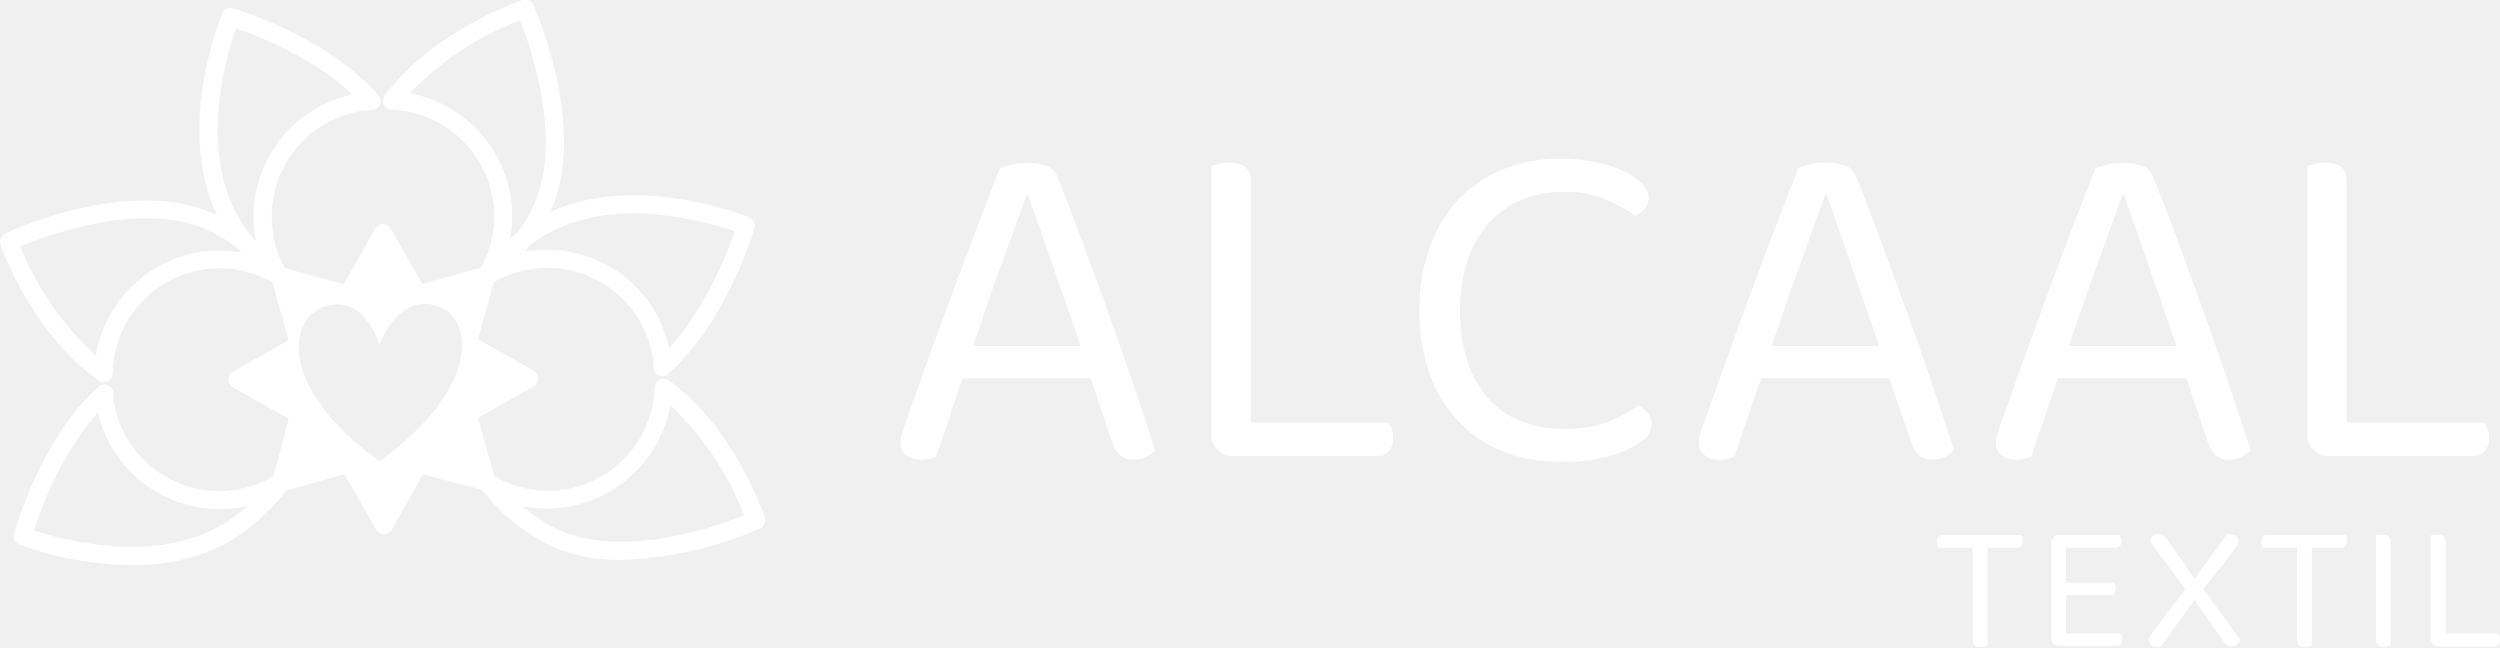
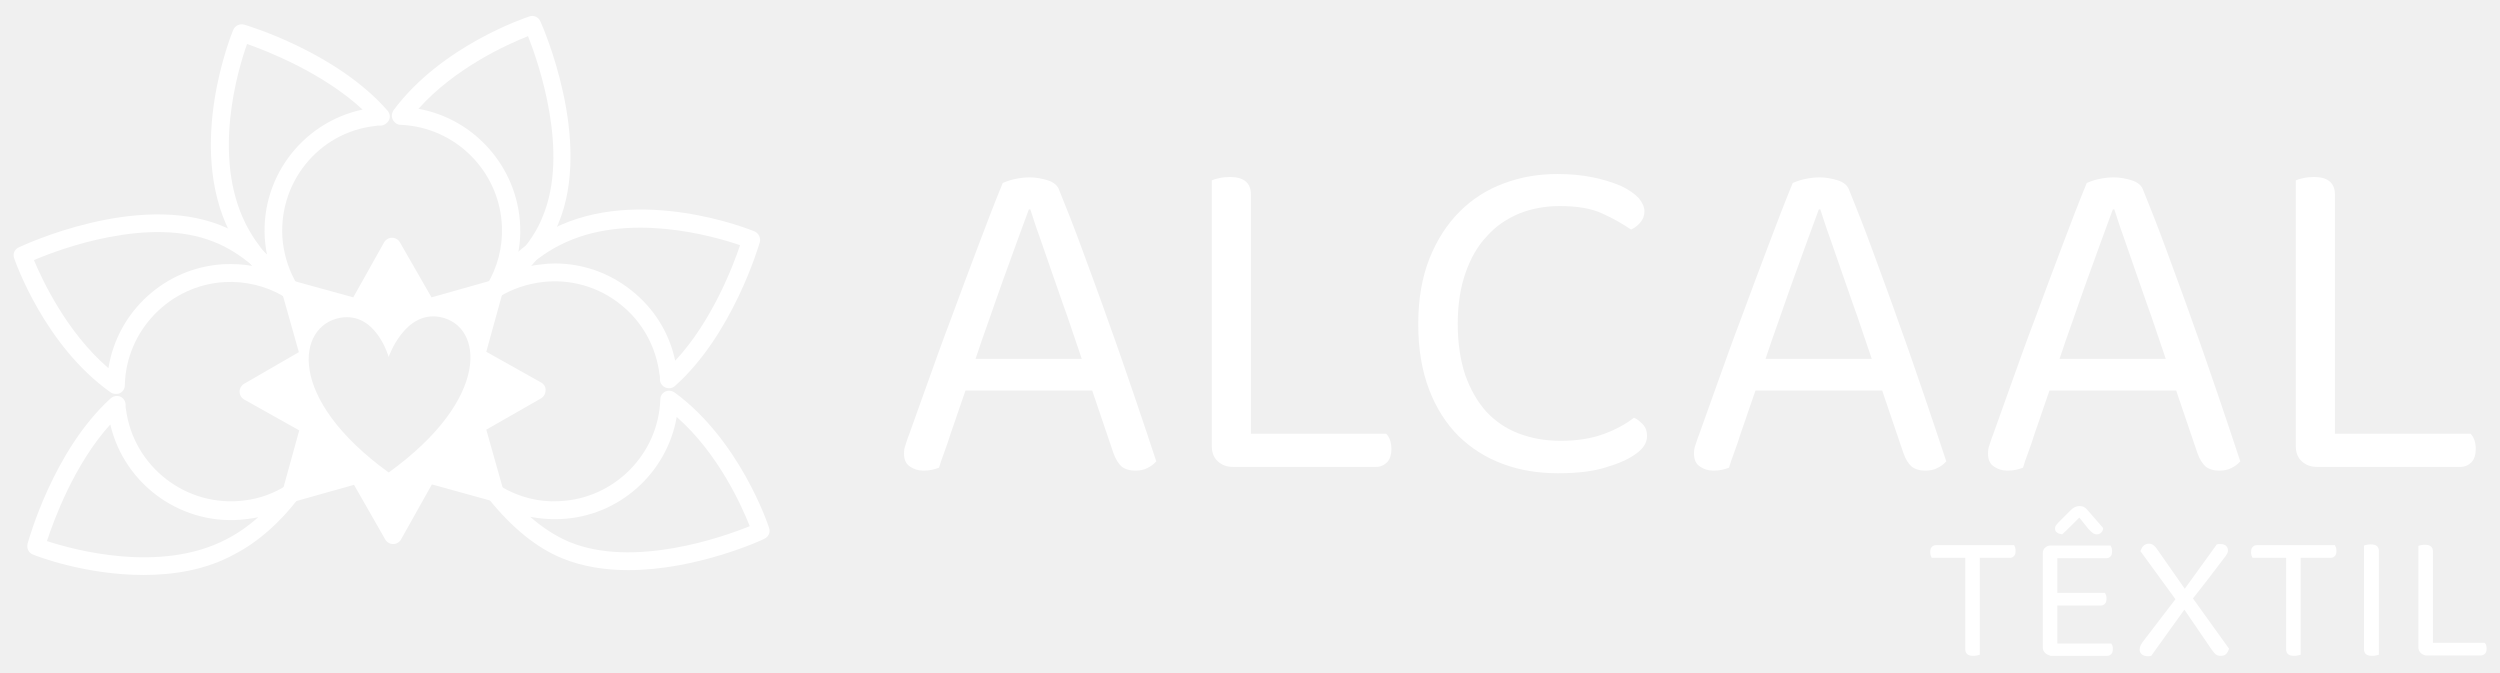
- <svg xmlns="http://www.w3.org/2000/svg" viewBox="0 0 247.81 64.15">
-   <defs>
-     <style>.cls-1{fill:#fff;}</style>
-   </defs>
-   <g id="Capa_2" data-name="Capa 2">
-     <g id="Capa_1-2" data-name="Capa 1">
-       <path class="cls-1" d="M108.11,37.49H95.41c-.22.64-.46,1.32-.71,2.06S94.2,41,94,41.73s-.47,1.38-.69,2-.4,1.13-.52,1.54a3.91,3.91,0,0,1-1.56.29,2.32,2.32,0,0,1-1.35-.41,1.44,1.44,0,0,1-.6-1.3A2.81,2.81,0,0,1,89.4,43c.09-.3.2-.62.33-1l1.82-5.11q1.11-3.14,2.42-6.66c.86-2.35,1.75-4.72,2.65-7.1s1.73-4.53,2.49-6.42a5.22,5.22,0,0,1,1.13-.38,6.31,6.31,0,0,1,1.57-.19,5.82,5.82,0,0,1,1.82.28,1.59,1.59,0,0,1,1.11.95q1.14,2.75,2.44,6.28t2.63,7.22c.89,2.46,1.73,4.89,2.54,7.27s1.52,4.54,2.15,6.47a3.08,3.08,0,0,1-.9.69,2.66,2.66,0,0,1-1.18.26,2.08,2.08,0,0,1-1.38-.41,3,3,0,0,1-.8-1.35Zm-6.35-18.14c-.35.95-.74,2-1.18,3.24s-.9,2.49-1.38,3.82-1,2.67-1.42,4-.92,2.66-1.33,3.89h10.66q-.7-2.13-1.47-4.29l-1.44-4.14c-.46-1.33-.89-2.55-1.28-3.67s-.72-2.08-1-2.87Z" />
-       <path class="cls-1" d="M120.68,44.6a2,2,0,0,1-.59-1.52V16.46a7.07,7.07,0,0,1,.74-.21,4.47,4.47,0,0,1,1.06-.12c1.39,0,2.09.58,2.09,1.75v24h13.59a2.12,2.12,0,0,1,.52,1.56,1.85,1.85,0,0,1-.42,1.28,1.47,1.47,0,0,1-1.14.48H122.18A2.09,2.09,0,0,1,120.68,44.6Z" />
-       <path class="cls-1" d="M163.44,19.54a1.76,1.76,0,0,1-.4,1.14,2.75,2.75,0,0,1-.93.71,18,18,0,0,0-2.89-1.61,10.34,10.34,0,0,0-4.31-.76,10.48,10.48,0,0,0-4,.76A9,9,0,0,0,147.66,22a10.38,10.38,0,0,0-2.15,3.7,15.41,15.41,0,0,0-.78,5.11,15.74,15.74,0,0,0,.75,5.12,10.44,10.44,0,0,0,2.11,3.65,8.49,8.49,0,0,0,3.25,2.2,11.56,11.56,0,0,0,4.21.73,11.73,11.73,0,0,0,7.35-2.32,2.53,2.53,0,0,1,.9.69,1.74,1.74,0,0,1,.42,1.16,2.25,2.25,0,0,1-1.14,1.8,10.69,10.69,0,0,1-3,1.35,16.31,16.31,0,0,1-4.83.59,15.83,15.83,0,0,1-5.54-.94A12.26,12.26,0,0,1,144.8,42a13.29,13.29,0,0,1-3-4.67,17.85,17.85,0,0,1-1.09-6.54,17.85,17.85,0,0,1,1.11-6.56,13.48,13.48,0,0,1,3-4.71,12.25,12.25,0,0,1,4.43-2.84,14.89,14.89,0,0,1,5.33-.95,18.06,18.06,0,0,1,3.57.33A12.16,12.16,0,0,1,161,17a5.79,5.79,0,0,1,1.8,1.23A2.06,2.06,0,0,1,163.44,19.54Z" />
-       <path class="cls-1" d="M187.27,37.49h-12.7c-.22.64-.46,1.32-.71,2.06s-.5,1.47-.74,2.18-.46,1.38-.68,2-.4,1.13-.52,1.54a4,4,0,0,1-1.57.29,2.36,2.36,0,0,1-1.35-.41,1.46,1.46,0,0,1-.59-1.3,3.1,3.1,0,0,1,.14-.88l.33-1c.48-1.32,1.09-3,1.83-5.11s1.55-4.31,2.41-6.66,1.76-4.72,2.66-7.1,1.73-4.53,2.48-6.42a5.54,5.54,0,0,1,1.14-.38,6.29,6.29,0,0,1,1.56-.19,5.88,5.88,0,0,1,1.83.28,1.61,1.61,0,0,1,1.11.95q1.14,2.75,2.44,6.28T189,30.86c.88,2.46,1.73,4.89,2.54,7.27s1.52,4.54,2.15,6.47a3.08,3.08,0,0,1-.9.69,2.66,2.66,0,0,1-1.18.26,2.08,2.08,0,0,1-1.38-.41,3,3,0,0,1-.8-1.35Zm-6.35-18.14c-.35.95-.74,2-1.19,3.24s-.9,2.49-1.37,3.82-1,2.67-1.42,4-.92,2.66-1.33,3.89h10.66q-.71-2.13-1.47-4.29c-.5-1.43-1-2.82-1.44-4.14s-.89-2.55-1.28-3.67-.72-2.08-1-2.87Z" />
-       <path class="cls-1" d="M216.73,37.49H204c-.23.64-.46,1.32-.72,2.06l-.73,2.18c-.24.71-.47,1.38-.69,2s-.39,1.13-.52,1.54a3.91,3.91,0,0,1-1.56.29,2.32,2.32,0,0,1-1.35-.41,1.43,1.43,0,0,1-.59-1.3A2.78,2.78,0,0,1,198,43c.09-.3.2-.62.33-1l1.82-5.11c.75-2.09,1.55-4.31,2.42-6.66s1.75-4.72,2.65-7.1,1.73-4.53,2.49-6.42a5.15,5.15,0,0,1,1.14-.38,6.17,6.17,0,0,1,1.56-.19,5.82,5.82,0,0,1,1.82.28,1.61,1.61,0,0,1,1.12.95c.75,1.83,1.57,3.92,2.44,6.28s1.74,4.76,2.63,7.22,1.73,4.89,2.53,7.27,1.52,4.54,2.16,6.47a3.37,3.37,0,0,1-.9.69,2.7,2.7,0,0,1-1.19.26,2,2,0,0,1-1.37-.41,2.94,2.94,0,0,1-.81-1.35Zm-6.35-18.14c-.35.95-.74,2-1.18,3.24l-1.38,3.82c-.47,1.32-.94,2.67-1.42,4s-.91,2.66-1.32,3.89h10.66Q215,32.19,214.27,30c-.51-1.43-1-2.82-1.45-4.14s-.88-2.55-1.28-3.67-.72-2.08-1-2.87Z" />
-       <path class="cls-1" d="M229.31,44.6a2,2,0,0,1-.59-1.52V16.46a6.11,6.11,0,0,1,.73-.21,4.55,4.55,0,0,1,1.07-.12c1.39,0,2.08.58,2.08,1.75v24h13.6a2.16,2.16,0,0,1,.52,1.56,1.85,1.85,0,0,1-.43,1.28,1.44,1.44,0,0,1-1.14.48H230.8A2.05,2.05,0,0,1,229.31,44.6Z" />
-       <path class="cls-1" d="M27.7,28.33a.89.89,0,0,1-.56-.2,19.68,19.68,0,0,1-5.5-6.55c-4.34-8.7.19-19.78.39-20.24A.89.89,0,0,1,23.11.83c.37.11,9.27,2.76,14.38,8.61a.89.89,0,0,1-.62,1.48h-.21l-.32,0A10.61,10.61,0,0,0,27,22.65h0A10.55,10.55,0,0,0,28.46,27a.89.89,0,0,1-.17,1.13A.89.89,0,0,1,27.7,28.33ZM23.39,2.8c-.92,2.6-3.51,11.26-.15,18A15.6,15.6,0,0,0,25.39,24c-.08-.38-.14-.76-.19-1.15A12.41,12.41,0,0,1,34.94,9.37C31,5.65,25.43,3.5,23.39,2.8Z" />
-       <path class="cls-1" d="M48.24,28.24a.89.89,0,0,1-.77-1.35A10.51,10.51,0,0,0,49,21.11,10.63,10.63,0,0,0,38.82,10.88a.86.86,0,0,1-.76-.5.9.9,0,0,1,.08-.92C42.94,3,51.42.16,51.78,0a.9.9,0,0,1,1.09.49c.22.48,5.32,12,1.79,20.3a18.91,18.91,0,0,1-5.87,7.22A.88.88,0,0,1,48.24,28.24Zm-7.66-19A12.44,12.44,0,0,1,50.76,21.05a12.74,12.74,0,0,1-.26,3A14.38,14.38,0,0,0,53,20.14C55.75,13.68,52.6,4.68,51.56,2A29.75,29.75,0,0,0,40.58,9.28Z" />
-       <path class="cls-1" d="M65.67,37.29a1,1,0,0,1-.34-.07.9.9,0,0,1-.55-.77v-.21c0-.11,0-.21,0-.32A10.59,10.59,0,0,0,53,26.63h0a10.58,10.58,0,0,0-4.32,1.5A.89.89,0,0,1,47.55,28a.91.91,0,0,1,0-1.15A19.86,19.86,0,0,1,54,21.28c8.68-4.39,19.78.08,20.25.27a.91.91,0,0,1,.52,1.08c-.11.37-2.72,9.29-8.54,14.43A.86.86,0,0,1,65.67,37.29ZM54.25,24.77a12.37,12.37,0,0,1,12.07,9.74c3.69-4,5.82-9.54,6.51-11.59-2.61-.9-11.29-3.44-18-.05A15.85,15.85,0,0,0,51.64,25c.38-.08.77-.14,1.15-.19h0A14.44,14.44,0,0,1,54.25,24.77Zm-1.35,1Z" />
-       <path class="cls-1" d="M61.61,55.5A17.24,17.24,0,0,1,55,54.3a19,19,0,0,1-7.26-5.83.89.89,0,0,1,1.15-1.33,10.57,10.57,0,0,0,16-8.74.89.89,0,0,1,.5-.77.92.92,0,0,1,.92.08c6.53,4.76,9.38,13.23,9.5,13.58a.91.91,0,0,1-.48,1.1A37.22,37.22,0,0,1,61.61,55.5Zm-9.84-5.35a14.14,14.14,0,0,0,3.89,2.5c6.47,2.69,15.45-.5,18.1-1.57a29.85,29.85,0,0,0-7.32-10.93A12.43,12.43,0,0,1,54.74,50.4,12.3,12.3,0,0,1,51.77,50.15Z" />
-       <path class="cls-1" d="M13,56A33.28,33.28,0,0,1,1.94,54,.9.9,0,0,1,1.4,52.9c.11-.38,2.58-9.33,8.33-14.55a.88.88,0,0,1,.93-.17.87.87,0,0,1,.56.76l0,.2c0,.11,0,.21,0,.32a10.6,10.6,0,0,0,11.88,9.13h0A10.49,10.49,0,0,0,27.44,47a.89.89,0,0,1,1.18,1.29A19.81,19.81,0,0,1,22.18,54,19.76,19.76,0,0,1,13,56ZM3.37,52.58c2.62.86,11.33,3.28,18-.21a15.72,15.72,0,0,0,3.16-2.21c-.38.08-.76.15-1.15.2h0A12.39,12.39,0,0,1,9.71,40.9C6.07,44.92,4,50.53,3.37,52.58Zm19.89-3.1h0Z" />
-       <path class="cls-1" d="M10.25,37.86a.86.86,0,0,1-.51-.16C3.14,33,.17,24.61.05,24.25a.9.9,0,0,1,.46-1.1C1,22.92,12.37,17.6,20.78,21a19,19,0,0,1,7.33,5.73.89.89,0,0,1,0,1.14A.88.88,0,0,1,27,28a10.57,10.57,0,0,0-15.83,9,.91.91,0,0,1-.49.78A1,1,0,0,1,10.25,37.86ZM2,24.43A29.79,29.79,0,0,0,9.51,35.26,12.43,12.43,0,0,1,21.07,24.85a12.84,12.84,0,0,1,3,.2,14.42,14.42,0,0,0-3.93-2.44C13.61,20,4.67,23.33,2,24.43Z" />
-       <path class="cls-1" d="M52.91,36.74l-5.52-3.1,1.67-6.1a.88.88,0,0,0-.23-.87.9.9,0,0,0-.87-.23l-6.09,1.72-3.14-5.5a.9.9,0,0,0-.78-.45h0a.88.88,0,0,0-.77.46l-3.1,5.51L28,26.52a.87.87,0,0,0-.87.23.88.88,0,0,0-.23.87l1.71,6.09L23.1,36.85a.89.89,0,0,0,0,1.55l5.52,3.1L27,47.6a.9.9,0,0,0,1.11,1.1L34.15,47l3.13,5.5a.9.9,0,0,0,.78.45h0a.91.91,0,0,0,.78-.46L41.93,47,48,48.62a.88.88,0,0,0,.87-.23.9.9,0,0,0,.22-.87l-1.71-6.09,5.5-3.14a.89.89,0,0,0,0-1.55Zm-15.3,9c-10.3-7.46-9.17-14.67-4.88-15.49,3.61-.68,4.88,3.94,4.88,3.94s1.59-4.69,5.2-4C47.1,31,47.91,38.28,37.61,45.74Z" />
-       <path class="cls-1" d="M197,54.29V64a1.43,1.43,0,0,1-.28.08,1.74,1.74,0,0,1-.39.05c-.53,0-.79-.23-.79-.67V54.29h-3.38a.84.84,0,0,1-.11-.25,1,1,0,0,1-.06-.35.73.73,0,0,1,.15-.48.51.51,0,0,1,.41-.17h7.83c0,.06.07.14.11.24a1.27,1.27,0,0,1,0,.34.81.81,0,0,1-.14.49.52.52,0,0,1-.42.18Z" />
-       <path class="cls-1" d="M203.54,63.81a.8.8,0,0,1-.22-.58V53.84a.76.76,0,0,1,.8-.8h6c0,.06.07.14.11.24a1.27,1.27,0,0,1,.05.34.81.81,0,0,1-.14.49.52.52,0,0,1-.42.18h-4.93v3.48h4.77l.11.25a1.14,1.14,0,0,1,.05.33.74.74,0,0,1-.14.48.51.51,0,0,1-.42.17h-4.37v3.8h5.42l.11.23a1.18,1.18,0,0,1,.05.35.78.78,0,0,1-.14.48.54.54,0,0,1-.42.17h-5.69A.82.82,0,0,1,203.54,63.81Z" />
-       <path class="cls-1" d="M217.51,59.47l-3.33,4.65a2.19,2.19,0,0,1-.36,0,.89.89,0,0,1-.58-.17.57.57,0,0,1-.21-.48.92.92,0,0,1,.11-.43l.3-.45,3.18-4.16-3.52-4.81a1.19,1.19,0,0,1,.3-.51.77.77,0,0,1,.57-.21.72.72,0,0,1,.48.17,2.57,2.57,0,0,1,.42.48l2.67,3.83,3.2-4.42.18,0h.2a.8.8,0,0,1,.57.18.58.58,0,0,1,.19.45.78.78,0,0,1-.1.39,2.74,2.74,0,0,1-.24.39c-.51.67-1,1.35-1.54,2l-1.59,2,3.63,5a1.09,1.09,0,0,1-.29.5.69.69,0,0,1-.54.2.76.76,0,0,1-.48-.14,2,2,0,0,1-.4-.47Z" />
-       <path class="cls-1" d="M229.16,54.29V64a1.43,1.43,0,0,1-.28.08,1.6,1.6,0,0,1-.39.05c-.53,0-.79-.23-.79-.67V54.29h-3.38a1.15,1.15,0,0,1-.16-.6.78.78,0,0,1,.14-.48.54.54,0,0,1,.42-.17h7.82a1.38,1.38,0,0,1,.11.24,1,1,0,0,1,0,.34.75.75,0,0,1-.14.49.52.52,0,0,1-.42.18Z" />
-       <path class="cls-1" d="M236.7,64.07a1.68,1.68,0,0,1-.4.05c-.53,0-.79-.23-.79-.67V53.08a1.43,1.43,0,0,1,.28-.08,1.68,1.68,0,0,1,.4,0c.52,0,.78.22.78.67V64A1.52,1.52,0,0,1,236.7,64.07Z" />
-       <path class="cls-1" d="M241.17,63.81a.77.77,0,0,1-.23-.58V53.08a1.68,1.68,0,0,1,.28-.08,1.84,1.84,0,0,1,.41,0c.53,0,.8.22.8.67v9.14h5.18a.82.82,0,0,1,.2.6.71.71,0,0,1-.16.49.57.57,0,0,1-.44.18h-5.47A.81.81,0,0,1,241.17,63.81Z" />
+ <svg xmlns="http://www.w3.org/2000/svg" version="1.1" id="Capa_1" x="0px" y="0px" viewBox="0 0 670.9 180.5" style="enable-background:new 0 0 670.9 180.5;" xml:space="preserve">
+   <style type="text/css">
+ 	.st0{fill:#FFFFFF;}
+ </style>
+   <g>
+     <g>
+       <g>
+         <g>
+           <g>
+             <path class="st0" d="M293.1,104.8h-34c-0.6,1.7-1.2,3.5-1.9,5.5c-0.7,2-1.3,3.9-2,5.8c-0.6,1.9-1.2,3.7-1.8,5.3       c-0.6,1.6-1.1,3-1.4,4.1c-1.2,0.5-2.6,0.8-4.2,0.8c-1.4,0-2.6-0.4-3.6-1.1c-1.1-0.7-1.6-1.9-1.6-3.5c0-0.8,0.1-1.5,0.4-2.3       c0.3-0.8,0.5-1.7,0.9-2.6c1.3-3.6,2.9-8.1,4.9-13.7s4.1-11.5,6.5-17.8c2.3-6.3,4.7-12.6,7.1-19s4.6-12.1,6.7-17.2       c0.7-0.3,1.7-0.7,3-1c1.4-0.3,2.7-0.5,4.2-0.5c1.7,0,3.3,0.3,4.9,0.8s2.6,1.4,3,2.5c2,4.9,4.2,10.5,6.5,16.8       c2.3,6.3,4.7,12.7,7,19.3c2.4,6.6,4.6,13.1,6.8,19.5c2.2,6.4,4.1,12.2,5.8,17.3c-0.7,0.8-1.5,1.4-2.4,1.8       c-0.9,0.5-2,0.7-3.2,0.7c-1.6,0-2.8-0.4-3.7-1.1c-0.8-0.7-1.6-1.9-2.2-3.6L293.1,104.8z M276.1,56.2c-0.9,2.5-2,5.4-3.2,8.7       c-1.2,3.3-2.4,6.7-3.7,10.2c-1.3,3.6-2.5,7.1-3.8,10.8c-1.3,3.6-2.5,7.1-3.6,10.4h28.5c-1.3-3.8-2.6-7.6-3.9-11.5       c-1.4-3.8-2.6-7.5-3.9-11.1c-1.2-3.6-2.4-6.8-3.4-9.8c-1.1-3-1.9-5.6-2.6-7.7C276.5,56.2,276.1,56.2,276.1,56.2z" />
+             <path class="st0" d="M326.8,123.8c-1.1-1-1.6-2.4-1.6-4.1V48.4c0.4-0.2,1.1-0.4,2-0.6c0.9-0.2,1.8-0.3,2.9-0.3       c3.7,0,5.6,1.6,5.6,4.7v64.2H372c0.9,0.9,1.4,2.3,1.4,4.2c0,1.4-0.4,2.6-1.1,3.4c-0.8,0.8-1.8,1.3-3,1.3h-38.4       C329.2,125.3,327.9,124.8,326.8,123.8z" />
+             <path class="st0" d="M441.3,56.7c0,1.2-0.4,2.2-1.1,3s-1.5,1.5-2.5,1.9c-2.2-1.5-4.8-3-7.7-4.3c-3-1.4-6.8-2-11.5-2       c-3.9,0-7.5,0.7-10.8,2c-3.3,1.4-6.2,3.3-8.6,6c-2.5,2.6-4.4,5.9-5.8,9.9s-2.1,8.5-2.1,13.7s0.7,9.8,2,13.7       c1.4,3.9,3.2,7.1,5.6,9.8c2.4,2.6,5.3,4.6,8.7,5.9c3.4,1.3,7.1,2,11.3,2c4.4,0,8.2-0.6,11.5-1.8c3.3-1.2,6-2.7,8.2-4.4       c0.8,0.3,1.6,1,2.4,1.8c0.8,0.9,1.1,1.9,1.1,3.1c0,1.8-1,3.4-3,4.8c-1.9,1.4-4.6,2.6-8,3.6c-3.4,1.1-7.7,1.6-12.9,1.6       c-5.3,0-10.3-0.8-14.8-2.5c-4.6-1.7-8.5-4.2-11.9-7.5c-3.3-3.3-6-7.5-7.9-12.5s-2.9-10.8-2.9-17.5s1-12.5,3-17.6       c2-5,4.7-9.2,8.1-12.6c3.4-3.4,7.3-5.9,11.9-7.6c4.5-1.7,9.3-2.5,14.3-2.5c3.5,0,6.7,0.3,9.6,0.9c2.9,0.6,5.4,1.4,7.5,2.3       c2.1,1,3.7,2.1,4.8,3.3C440.7,54.3,441.3,55.5,441.3,56.7z" />
+             <path class="st0" d="M505.1,104.8h-34c-0.6,1.7-1.2,3.5-1.9,5.5c-0.7,2-1.3,3.9-2,5.8c-0.6,1.9-1.2,3.7-1.8,5.3       c-0.6,1.6-1.1,3-1.4,4.1c-1.2,0.5-2.6,0.8-4.2,0.8c-1.4,0-2.6-0.4-3.6-1.1c-1.1-0.7-1.6-1.9-1.6-3.5c0-0.8,0.1-1.5,0.4-2.3       s0.5-1.7,0.9-2.6c1.3-3.6,2.9-8.1,4.9-13.7s4.1-11.5,6.5-17.8c2.3-6.3,4.7-12.6,7.1-19s4.6-12.1,6.7-17.2c0.7-0.3,1.7-0.7,3-1       c1.4-0.3,2.7-0.5,4.2-0.5c1.7,0,3.3,0.3,4.9,0.8s2.6,1.4,3,2.5c2,4.9,4.2,10.5,6.5,16.8c2.3,6.3,4.7,12.7,7,19.3       c2.4,6.6,4.6,13.1,6.8,19.5s4.1,12.2,5.8,17.3c-0.7,0.8-1.5,1.4-2.4,1.8c-0.9,0.5-2,0.7-3.2,0.7c-1.6,0-2.8-0.4-3.7-1.1       c-0.8-0.7-1.6-1.9-2.2-3.6L505.1,104.8z M488.1,56.2c-0.9,2.5-2,5.4-3.2,8.7c-1.2,3.3-2.4,6.7-3.7,10.2       c-1.3,3.6-2.5,7.1-3.8,10.8c-1.3,3.6-2.5,7.1-3.6,10.4h28.5c-1.3-3.8-2.6-7.6-3.9-11.5c-1.4-3.8-2.6-7.5-3.9-11.1       c-1.2-3.6-2.4-6.8-3.4-9.8c-1.1-3-1.9-5.6-2.6-7.7C488.5,56.2,488.1,56.2,488.1,56.2z" />
+             <path class="st0" d="M584,104.8h-34c-0.6,1.7-1.2,3.5-1.9,5.5s-1.3,3.9-2,5.8c-0.6,1.9-1.2,3.7-1.8,5.3c-0.6,1.6-1.1,3-1.4,4.1       c-1.2,0.5-2.6,0.8-4.2,0.8c-1.4,0-2.6-0.4-3.6-1.1c-1.1-0.7-1.6-1.9-1.6-3.5c0-0.8,0.1-1.5,0.4-2.3c0.3-0.8,0.5-1.7,0.9-2.6       c1.3-3.6,2.9-8.1,4.9-13.7s4.1-11.5,6.5-17.8c2.3-6.3,4.7-12.6,7.1-19c2.4-6.4,4.6-12.1,6.7-17.2c0.7-0.3,1.7-0.7,3-1       c1.4-0.3,2.7-0.5,4.2-0.5c1.7,0,3.3,0.3,4.9,0.8c1.6,0.5,2.6,1.4,3,2.5c2,4.9,4.2,10.5,6.5,16.8c2.3,6.3,4.7,12.7,7,19.3       c2.4,6.6,4.6,13.1,6.8,19.5s4.1,12.2,5.8,17.3c-0.7,0.8-1.5,1.4-2.4,1.8c-0.9,0.5-2,0.7-3.2,0.7c-1.6,0-2.8-0.4-3.7-1.1       c-0.8-0.7-1.6-1.9-2.2-3.6L584,104.8z M567,56.2c-0.9,2.5-2,5.4-3.2,8.7c-1.2,3.3-2.4,6.7-3.7,10.2c-1.3,3.6-2.5,7.1-3.8,10.8       c-1.3,3.6-2.5,7.1-3.6,10.4h28.5c-1.3-3.8-2.6-7.6-3.9-11.5c-1.4-3.8-2.6-7.5-3.9-11.1c-1.2-3.6-2.4-6.8-3.4-9.8       c-1.1-3-1.9-5.6-2.6-7.7C567.4,56.2,567,56.2,567,56.2z" />
+             <path class="st0" d="M617.7,123.8c-1.1-1-1.6-2.4-1.6-4.1V48.4c0.4-0.2,1.1-0.4,2-0.6c0.9-0.2,1.8-0.3,2.9-0.3       c3.7,0,5.6,1.6,5.6,4.7v64.2H663c0.9,0.9,1.4,2.3,1.4,4.2c0,1.4-0.4,2.6-1.1,3.4c-0.8,0.8-1.8,1.3-3,1.3h-38.4       C620.1,125.3,618.8,124.8,617.7,123.8z" />
+           </g>
+         </g>
+       </g>
+     </g>
+     <g>
+       <g>
+         <g>
+           <g>
+             <path class="st0" d="M77.8,80.2c-0.5,0-1.1-0.2-1.5-0.5c-6.6-5.3-11.6-11.2-14.7-17.5C50,38.9,62.1,9.2,62.6,8       c0.5-1.1,1.7-1.7,2.9-1.4c1,0.3,24.8,7.4,38.5,23.1c0.6,0.7,0.8,1.7,0.4,2.5s-1.2,1.4-2.1,1.5h-0.6c-0.3,0-0.6,0-0.9,0.1       C85.4,35.4,74.2,49.4,75.9,65l0,0c0.5,4.1,1.8,8,4,11.6c0.6,1,0.4,2.3-0.5,3C78.9,80,78.4,80.2,77.8,80.2z M66.3,11.8       c-2.5,7-9.4,30.2-0.4,48.2c1.5,3,3.4,5.8,5.8,8.6c-0.2-1-0.4-2-0.5-3.1c-1.9-17.1,9.6-32.6,26.1-36.1       C86.6,19.5,71.7,13.7,66.3,11.8z" />
+           </g>
+         </g>
+         <g>
+           <g>
+             <path class="st0" d="M132.8,80c-0.6,0-1.1-0.2-1.6-0.6c-0.9-0.8-1.1-2-0.5-3c2.8-4.7,4.2-10,4-15.5       c-0.5-14.8-12.4-26.8-27.2-27.4c-0.9,0-1.7-0.6-2.1-1.4c-0.4-0.8-0.3-1.7,0.2-2.5c12.9-17.4,35.6-24.9,36.5-25.2       c1.2-0.4,2.4,0.2,2.9,1.3c0.6,1.3,14.2,32.1,4.8,54.4c-2.9,6.8-8.2,13.3-15.7,19.3C133.9,79.8,133.3,80,132.8,80z M112.3,29.2       c15.1,2.7,26.7,15.8,27.3,31.5c0.1,2.7-0.1,5.3-0.7,7.9c3-3.4,5.3-6.8,6.7-10.4c7.3-17.3-1.1-41.4-3.9-48.5       C136.4,11.8,122.2,18.1,112.3,29.2z" />
+           </g>
+         </g>
+       </g>
+       <g>
+         <g>
+           <g>
+             <path class="st0" d="M179.5,104.2c-0.3,0-0.6-0.1-0.9-0.2c-0.8-0.3-1.4-1.1-1.5-2v-0.6c0-0.3,0-0.6-0.1-0.8       c-0.9-7.5-4.6-14.3-10.6-19c-5.9-4.7-13.4-6.8-20.9-5.9l0,0c-4.1,0.5-8,1.8-11.6,4c-1,0.6-2.3,0.4-3-0.4       c-0.8-0.9-0.8-2.2-0.1-3.1c5.2-6.6,11.1-11.6,17.5-14.8c23.2-11.8,53,0.2,54.2,0.7c1.1,0.5,1.7,1.7,1.4,2.9       c-0.3,1-7.3,24.9-22.9,38.7C180.6,104,180.1,104.2,179.5,104.2z M148.9,70.7c7.4,0,14.6,2.5,20.5,7.2       c6.1,4.8,10.2,11.4,11.8,18.9c9.9-10.6,15.6-25.6,17.4-31c-7-2.4-30.2-9.2-48.2-0.1c-3,1.5-5.8,3.4-8.6,5.8       c1-0.2,2-0.4,3.1-0.5l0,0C146.3,70.8,147.6,70.7,148.9,70.7z M145.3,73.3L145.3,73.3L145.3,73.3z" />
+           </g>
+         </g>
+         <g>
+           <g>
+             <path class="st0" d="M168.6,153c-6.1,0-12.2-0.9-17.8-3.2c-6.8-2.8-13.3-8.1-19.4-15.6c-0.7-0.9-0.7-2.2,0.1-3.1       c0.8-0.9,2-1.1,3-0.5c4.7,2.8,10.1,4.2,15.5,3.9c14.8-0.6,26.7-12.6,27.2-27.3c0-0.9,0.5-1.7,1.3-2.1s1.7-0.3,2.5,0.2       c17.5,12.8,25.1,35.4,25.4,36.4c0.4,1.2-0.2,2.4-1.3,2.9C204.2,145.1,186.7,153,168.6,153z M142.3,138.7       c3.4,3,6.9,5.2,10.4,6.7c17.3,7.2,41.4-1.3,48.5-4.2c-2.1-5.3-8.4-19.5-19.6-29.3c-2.6,15.1-15.6,26.8-31.3,27.4       C147.5,139.4,144.9,139.2,142.3,138.7z" />
+           </g>
+         </g>
+       </g>
+       <g>
+         <g>
+           <g>
+             <path class="st0" d="M38.5,154.3c-15.6,0-28.8-5.1-29.7-5.5c-1.1-0.4-1.7-1.7-1.4-2.9c0.3-1,6.9-25,22.3-39       c0.7-0.6,1.6-0.8,2.5-0.5c0.8,0.3,1.4,1.1,1.5,2v0.5c0,0.3,0,0.6,0.1,0.9c2,15.5,16.3,26.5,31.8,24.5l0,0       c4.1-0.5,8-1.9,11.5-4.2c1-0.6,2.3-0.5,3,0.4c0.8,0.9,0.8,2.1,0.1,3.1c-5.1,6.7-10.9,11.8-17.2,15.1       C55.2,153,46.5,154.3,38.5,154.3z M12.6,145.2c7,2.3,30.4,8.8,48.2-0.5c2.9-1.5,5.8-3.5,8.5-5.9c-1,0.2-2,0.4-3.1,0.5l0,0       c-17,2.2-32.8-9-36.6-25.4C19.9,124.6,14.4,139.7,12.6,145.2z M65.9,136.9L65.9,136.9L65.9,136.9z" />
+           </g>
+         </g>
+         <g>
+           <g>
+             <path class="st0" d="M31.1,105.7c-0.5,0-1-0.1-1.4-0.4C12,92.8,4.1,70.2,3.8,69.3c-0.4-1.2,0.1-2.4,1.2-2.9       c1.3-0.6,31.8-14.9,54.3-5.9c6.8,2.7,13.5,7.9,19.6,15.3c0.7,0.9,0.7,2.2,0,3.1s-2,1.1-3,0.5c-4.7-2.7-10.1-4-15.6-3.7       c-14.7,0.8-26.5,13-26.8,27.7c0,0.9-0.5,1.7-1.3,2.1C31.8,105.7,31.5,105.7,31.1,105.7z M9.1,69.8c2.2,5.2,8.7,19.3,20,29       c2.4-15.2,15.2-27,30.9-27.9c2.7-0.1,5.3,0,7.9,0.5c-3.4-2.9-6.9-5.1-10.5-6.5C40.1,57.9,16.1,66.8,9.1,69.8z" />
+           </g>
+         </g>
+       </g>
+       <path class="st0" d="M145.3,102.7l-14.8-8.3l4.5-16.3c0.2-0.8,0-1.7-0.6-2.3c-0.6-0.6-1.5-0.8-2.3-0.6l-16.3,4.6L107.3,65    c-0.4-0.7-1.2-1.2-2.1-1.2l0,0c-0.9,0-1.7,0.5-2.1,1.2l-8.3,14.8l-16.3-4.5c-0.8-0.2-1.7,0-2.3,0.6c-0.6,0.6-0.8,1.5-0.6,2.3    l4.6,16.3L65.5,103c-0.7,0.4-1.2,1.2-1.2,2.1s0.5,1.7,1.2,2.1l14.8,8.3l-4.5,16.3c-0.2,0.8,0,1.7,0.6,2.3s1.5,0.8,2.3,0.6    l16.3-4.6l8.4,14.7c0.4,0.7,1.2,1.2,2.1,1.2l0,0c0.9,0,1.7-0.5,2.1-1.2l8.3-14.8l16.3,4.5c0.8,0.2,1.7,0,2.3-0.6s0.8-1.5,0.6-2.3    l-4.6-16.3l14.7-8.4c0.7-0.4,1.2-1.2,1.2-2.1C146.5,104,146.1,103.2,145.3,102.7z M104.3,126.8c-27.6-20-24.6-39.3-13.1-41.5    c9.7-1.8,13.1,10.5,13.1,10.5s4.3-12.6,13.9-10.7C129.7,87.4,131.9,106.9,104.3,126.8z" />
+     </g>
+     <g>
+       <path class="st0" d="M531.3,149.7v26c-0.2,0.1-0.4,0.1-0.8,0.2c-0.3,0.1-0.7,0.1-1,0.1c-1.4,0-2.1-0.6-2.1-1.8v-24.5h-9    c-0.1-0.2-0.2-0.4-0.3-0.7c-0.1-0.3-0.1-0.6-0.1-0.9c0-0.5,0.1-1,0.4-1.3c0.3-0.3,0.6-0.5,1.1-0.5h21c0.1,0.2,0.2,0.4,0.3,0.7    c0.1,0.3,0.1,0.6,0.1,0.9c0,0.5-0.1,1-0.4,1.3c-0.3,0.3-0.6,0.5-1.1,0.5H531.3z" />
+       <path class="st0" d="M548.8,175.2c-0.4-0.4-0.6-0.9-0.6-1.5v-25.2c0-0.6,0.2-1.2,0.6-1.5c0.4-0.4,0.9-0.6,1.5-0.6h16.1    c0.1,0.2,0.2,0.4,0.3,0.7c0.1,0.3,0.1,0.6,0.1,0.9c0,0.5-0.1,1-0.4,1.3c-0.3,0.3-0.6,0.5-1.1,0.5h-13.2v9.3h12.8    c0.1,0.2,0.2,0.4,0.3,0.7c0.1,0.3,0.1,0.6,0.1,0.9c0,0.5-0.1,1-0.4,1.3c-0.3,0.3-0.6,0.5-1.1,0.5h-11.7v10.2h14.5    c0.1,0.2,0.2,0.4,0.3,0.6c0.1,0.3,0.1,0.6,0.1,0.9c0,0.5-0.1,1-0.4,1.3c-0.3,0.3-0.6,0.5-1.1,0.5h-15.2    C549.7,175.8,549.2,175.6,548.8,175.2z" />
+       <path class="st0" d="M586.2,163.6l-8.9,12.4c-0.3,0.1-0.6,0.1-1,0.1c-0.6,0-1.2-0.2-1.5-0.5c-0.4-0.3-0.6-0.7-0.6-1.3    c0-0.4,0.1-0.8,0.3-1.2c0.2-0.4,0.5-0.8,0.8-1.2l8.5-11.1l-9.4-12.9c0.2-0.5,0.4-1,0.8-1.4c0.4-0.4,0.9-0.6,1.5-0.6    c0.5,0,1,0.2,1.3,0.5c0.4,0.3,0.7,0.7,1.1,1.3l7.2,10.3l8.6-11.9c0.2,0,0.3-0.1,0.5-0.1c0.2,0,0.3,0,0.5,0c0.7,0,1.2,0.2,1.5,0.5    c0.3,0.3,0.5,0.7,0.5,1.2c0,0.4-0.1,0.7-0.3,1c-0.2,0.3-0.4,0.7-0.7,1c-1.4,1.8-2.7,3.6-4.1,5.4c-1.4,1.8-2.8,3.6-4.3,5.5    l9.7,13.5c-0.2,0.5-0.4,1-0.8,1.4c-0.4,0.4-0.8,0.5-1.5,0.5c-0.5,0-0.9-0.1-1.3-0.4c-0.3-0.3-0.7-0.7-1.1-1.3L586.2,163.6z" />
+       <path class="st0" d="M617.4,149.7v26c-0.2,0.1-0.4,0.1-0.8,0.2c-0.3,0.1-0.7,0.1-1,0.1c-1.4,0-2.1-0.6-2.1-1.8v-24.5h-9    c-0.1-0.2-0.2-0.4-0.3-0.7c-0.1-0.3-0.1-0.6-0.1-0.9c0-0.5,0.1-1,0.4-1.3c0.3-0.3,0.6-0.5,1.1-0.5h21c0.1,0.2,0.2,0.4,0.3,0.7    c0.1,0.3,0.1,0.6,0.1,0.9c0,0.5-0.1,1-0.4,1.3c-0.3,0.3-0.6,0.5-1.1,0.5H617.4z" />
+       <path class="st0" d="M637.6,175.9c-0.3,0.1-0.7,0.1-1.1,0.1c-1.4,0-2.1-0.6-2.1-1.8v-27.8c0.2-0.1,0.4-0.1,0.8-0.2    c0.3-0.1,0.7-0.1,1.1-0.1c1.4,0,2.1,0.6,2.1,1.8v27.8C638.2,175.8,637.9,175.8,637.6,175.9z" />
+       <path class="st0" d="M649.6,175.2c-0.4-0.4-0.6-0.9-0.6-1.5v-27.2c0.2-0.1,0.4-0.1,0.7-0.2c0.3-0.1,0.7-0.1,1.1-0.1    c1.4,0,2.1,0.6,2.1,1.8v24.5h13.9c0.4,0.4,0.5,0.9,0.5,1.6c0,0.5-0.1,1-0.4,1.3c-0.3,0.3-0.7,0.5-1.2,0.5h-14.7    C650.5,175.8,650,175.6,649.6,175.2z" />
+       <g>
+         <path class="st0" d="M558,138.9c-0.6,0.6-1.2,1.2-2,2c-0.8,0.8-1.6,1.6-2.6,2.5c-0.6-0.1-1-0.2-1.4-0.5c-0.4-0.3-0.5-0.6-0.5-1.1     c0-0.4,0.1-0.7,0.4-1c0.2-0.3,0.5-0.6,0.9-1l2.9-2.9c0.7-0.7,1.5-1.1,2.3-1.1c0.5,0,1,0.1,1.3,0.3c0.4,0.2,0.7,0.5,1.1,1l4,4.6     c0,0.5-0.2,0.9-0.5,1.2c-0.3,0.3-0.7,0.5-1.2,0.5c-0.4,0-0.7-0.1-1-0.3c-0.3-0.2-0.7-0.6-1.2-1.1L558,138.9z" />
+       </g>
    </g>
  </g>
</svg>
